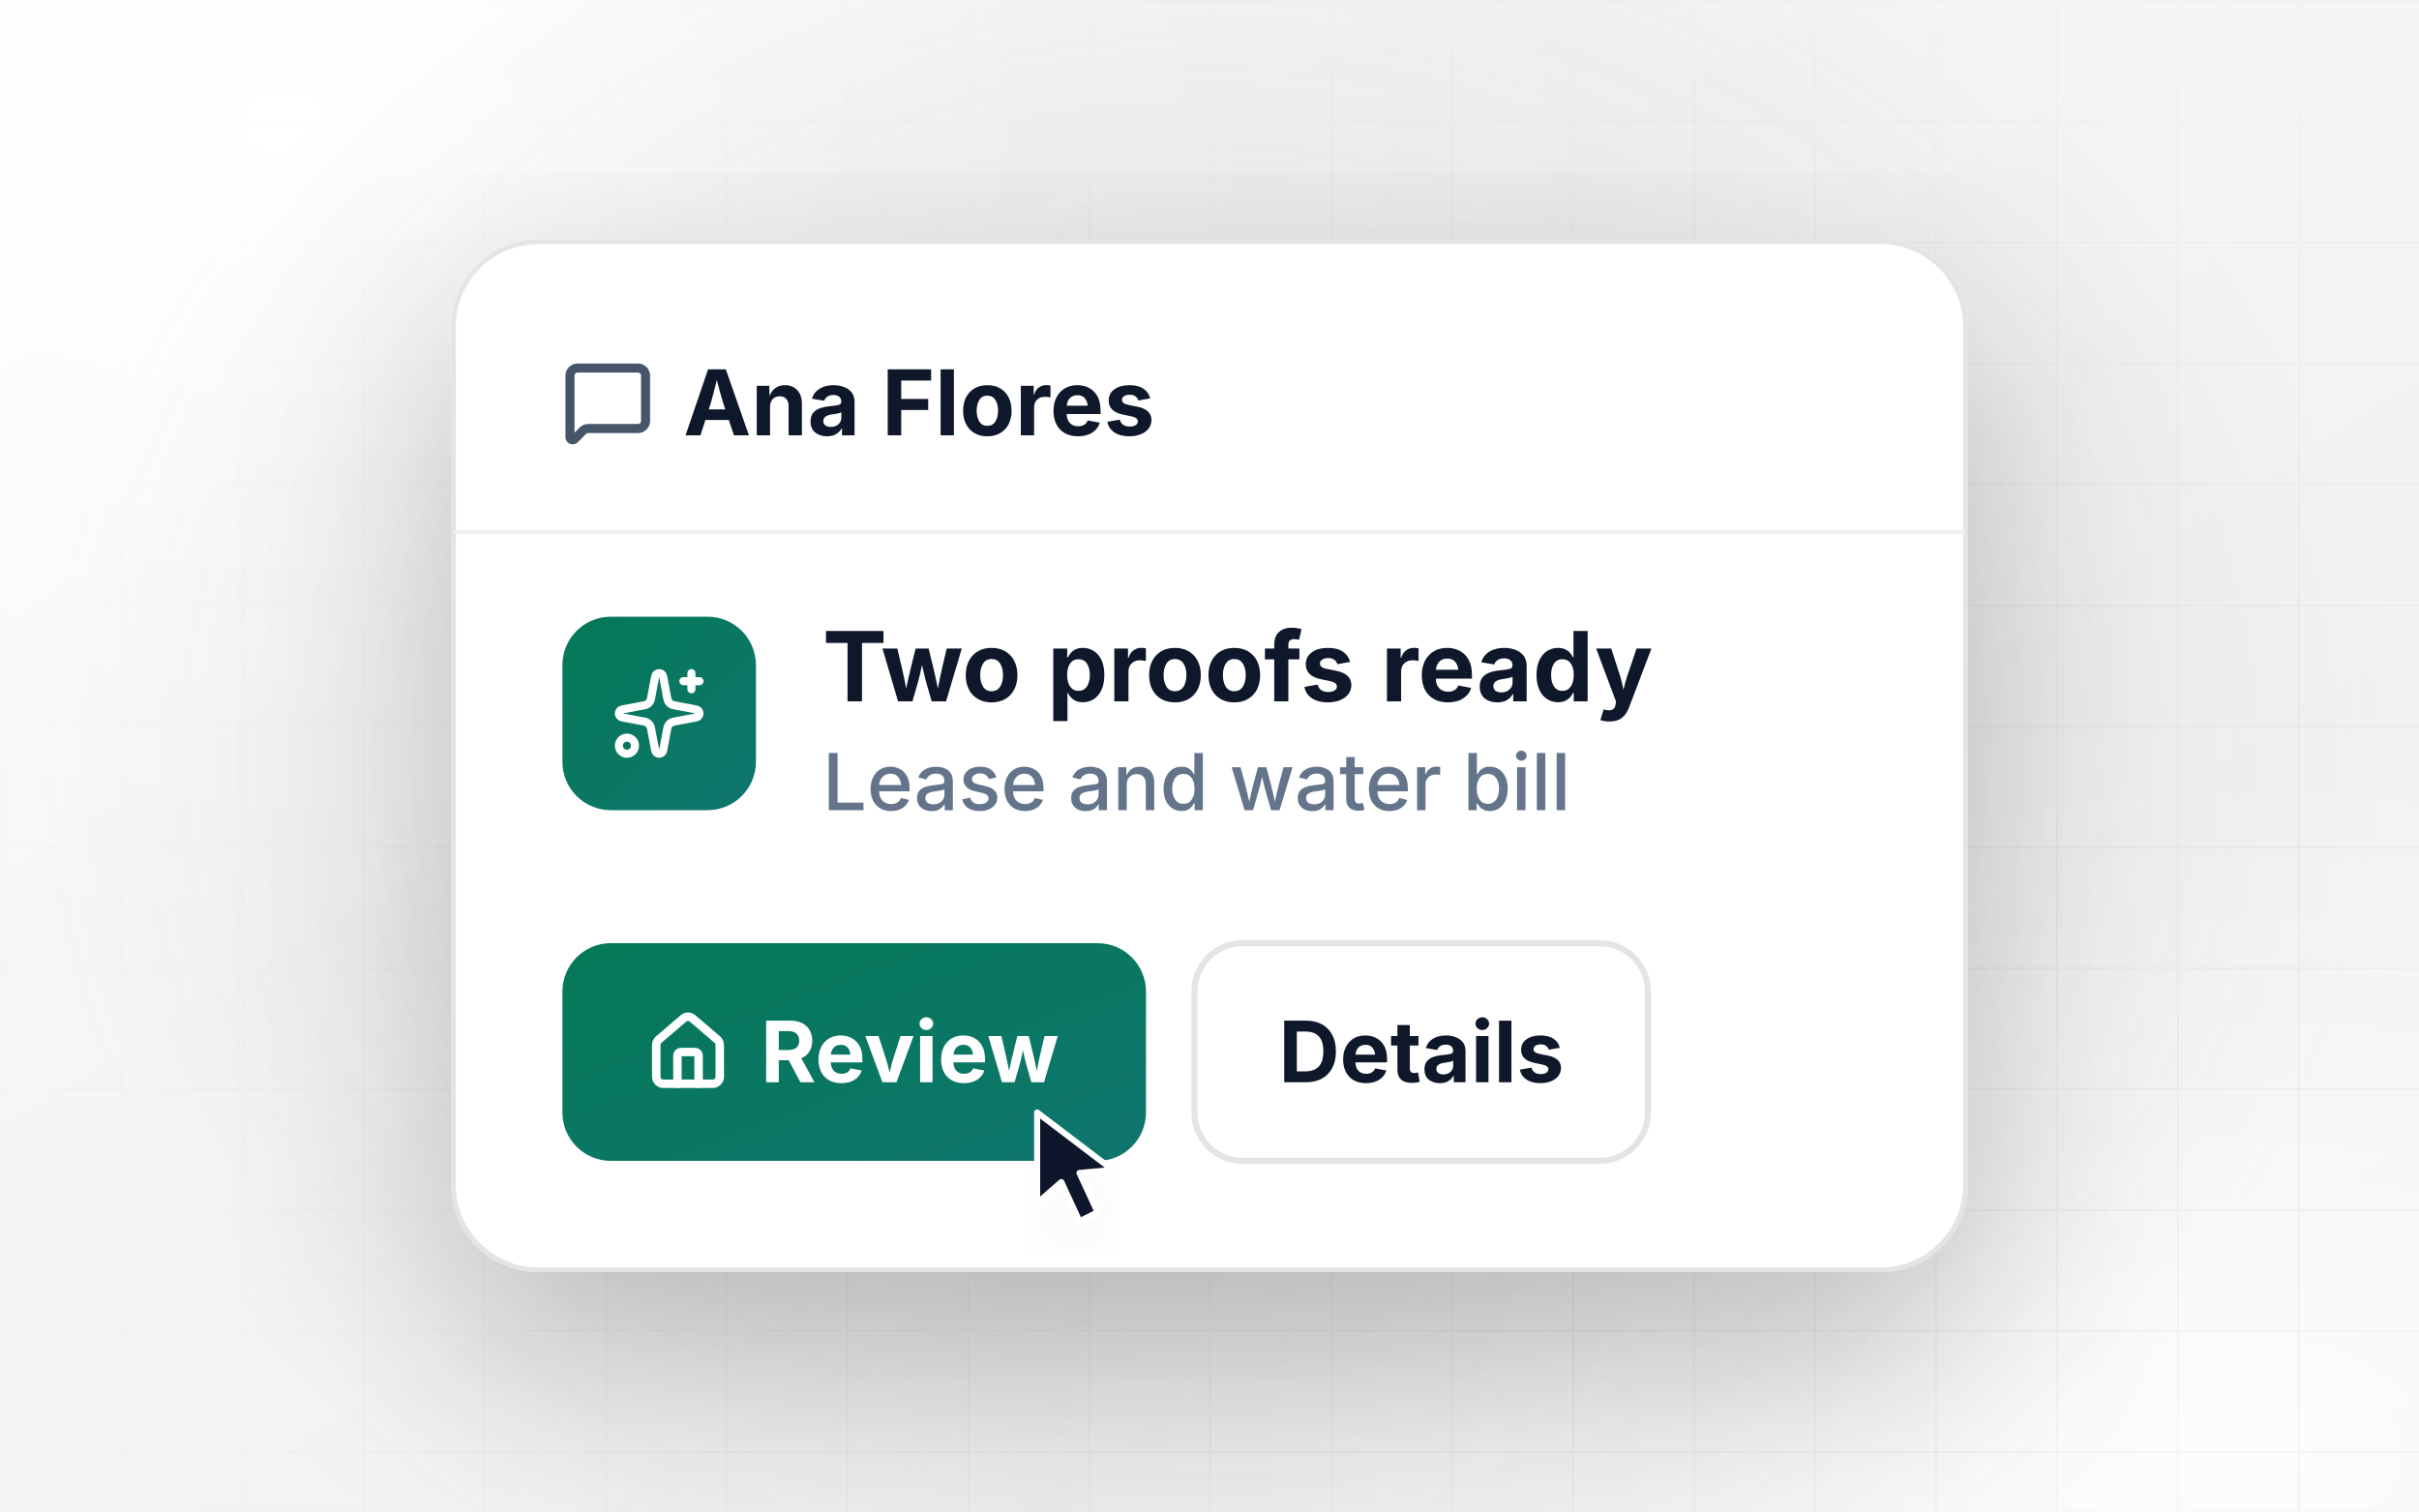
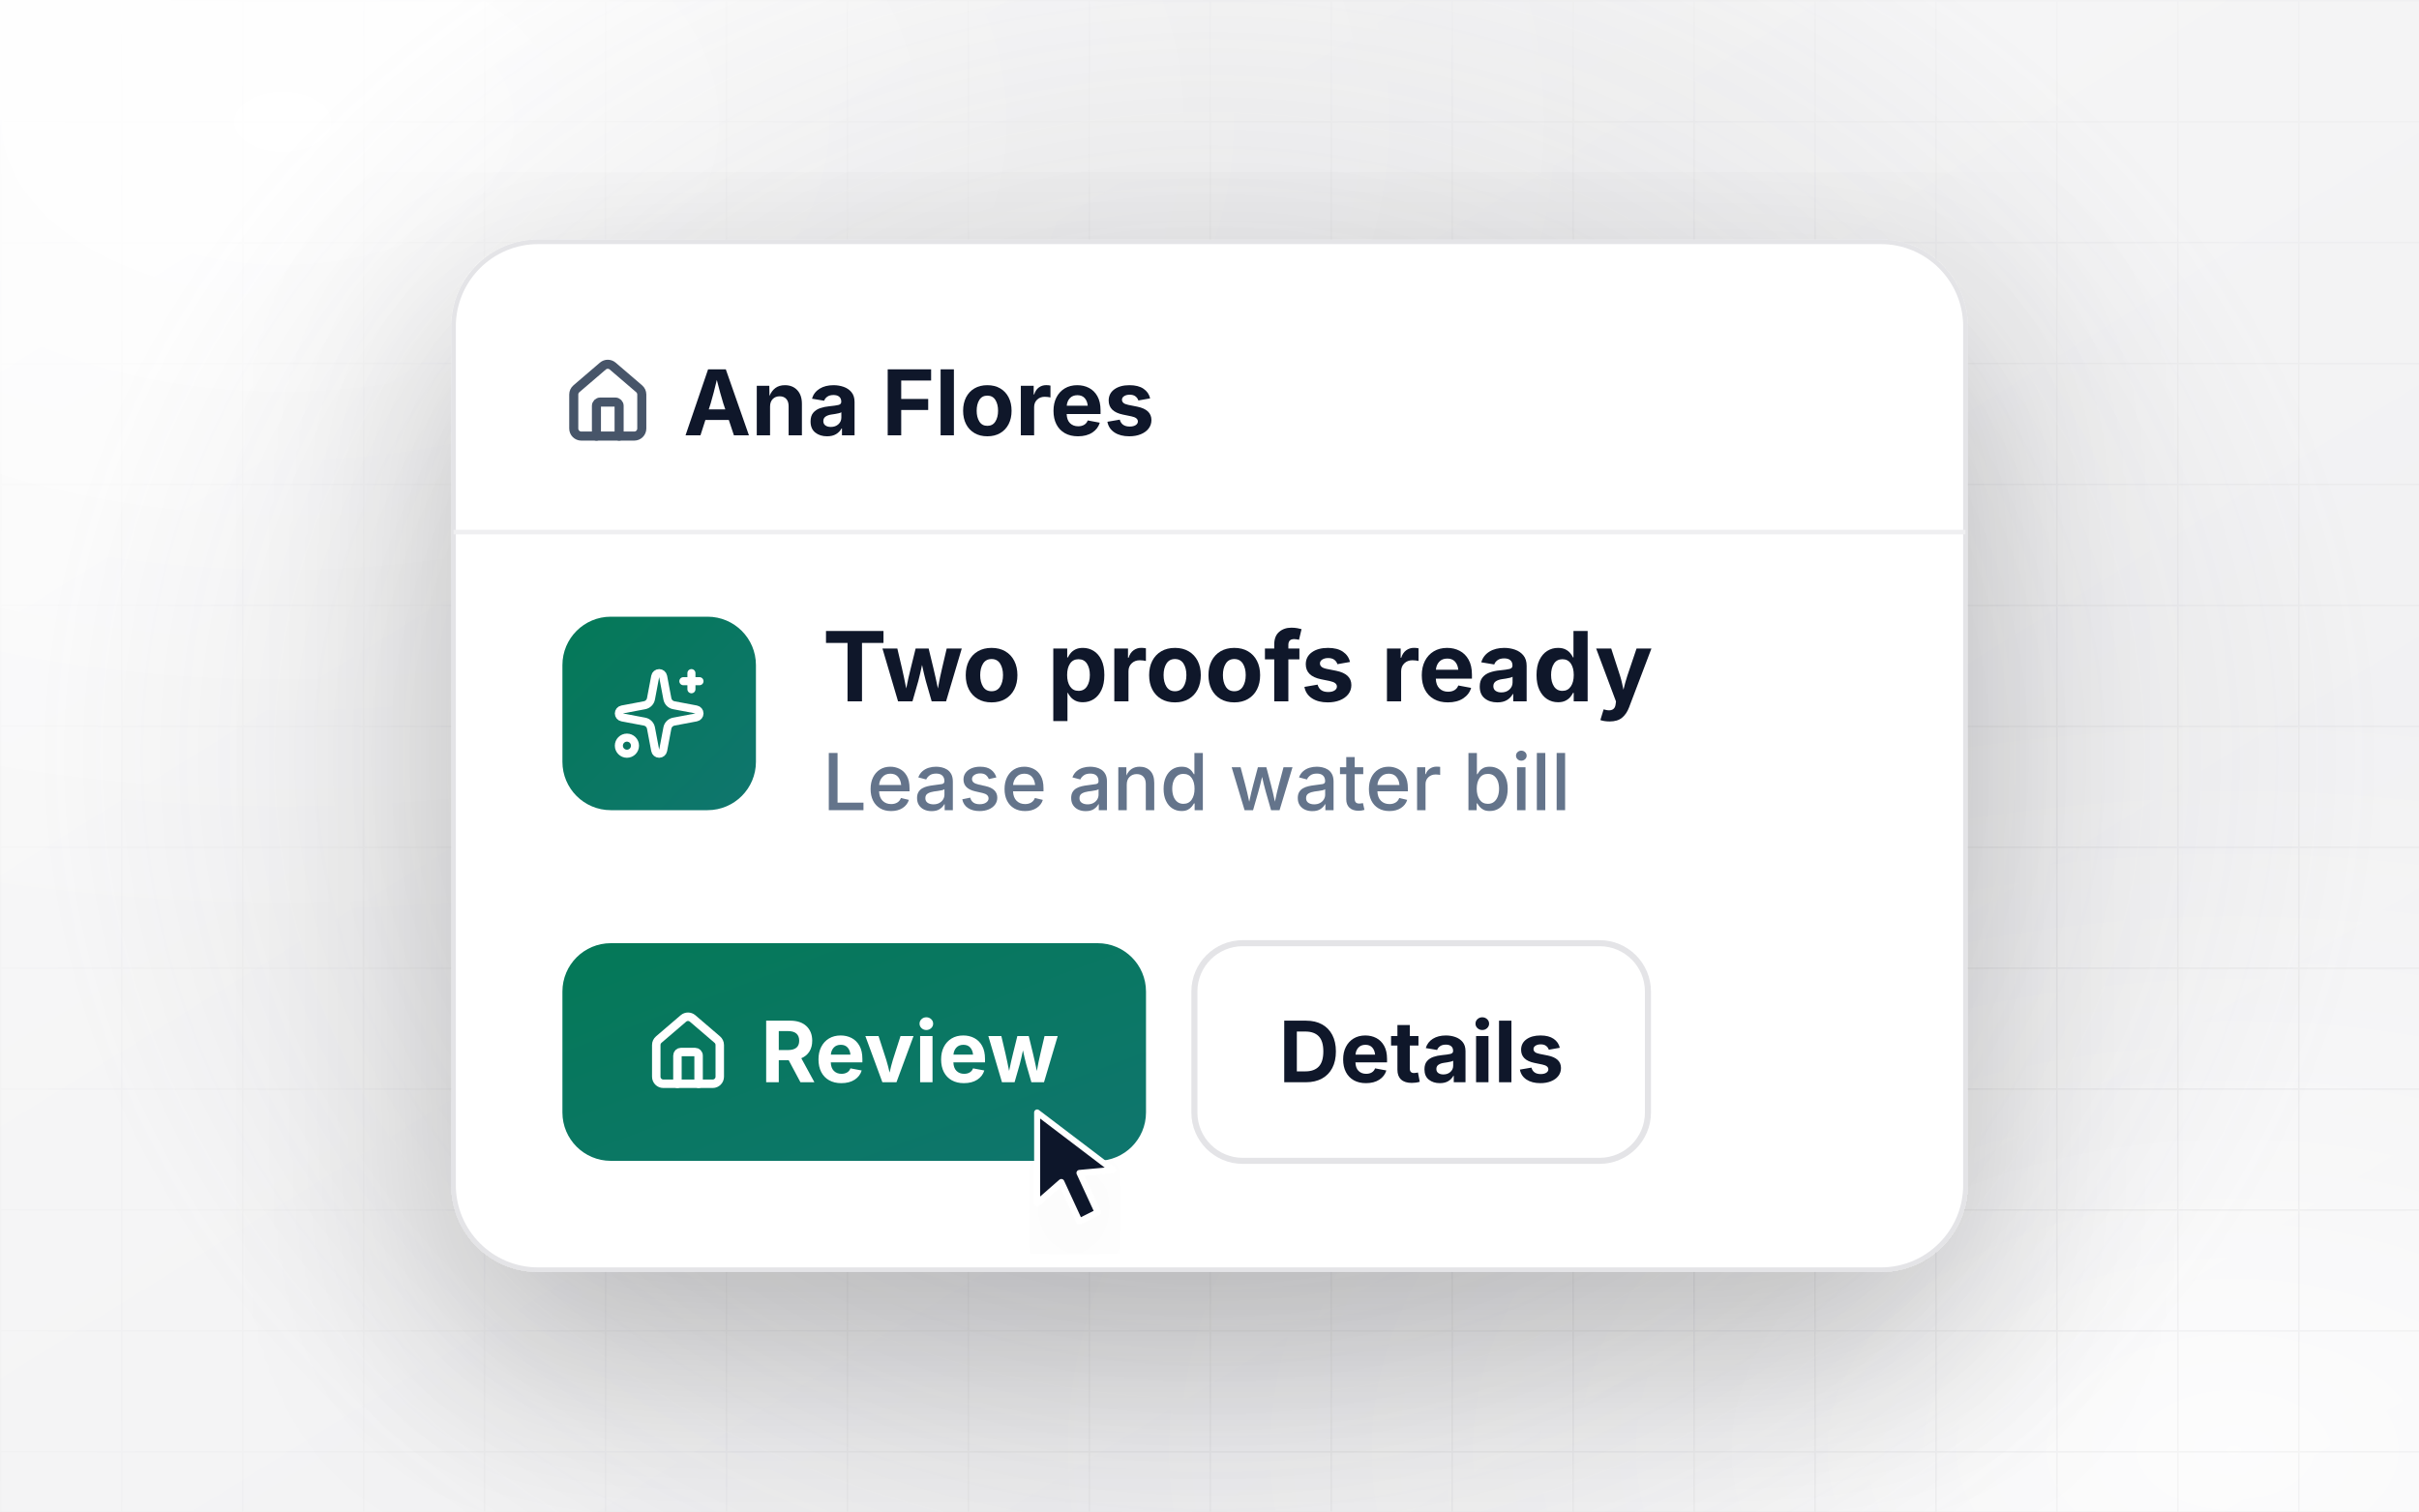
<svg xmlns="http://www.w3.org/2000/svg" xmlns:xlink="http://www.w3.org/1999/xlink" viewBox="0 0 800 500" width="800" height="500" role="img">
  <defs>
    <linearGradient id="bg" x1="0" y1="0" x2="1" y2="1">
      <stop offset="0" stop-color="#FAFAFA" />
      <stop offset="1" stop-color="#EEEEF0" />
    </linearGradient>
    <radialGradient id="glowA" cx="0.12" cy="0.08" r="0.55">
      <stop offset="0" stop-color="#FFFFFF" stop-opacity="0.95" />
      <stop offset="1" stop-color="#FFFFFF" stop-opacity="0" />
    </radialGradient>
    <radialGradient id="glowB" cx="0.92" cy="0.96" r="0.5">
      <stop offset="0" stop-color="#FFFFFF" stop-opacity="0.85" />
      <stop offset="1" stop-color="#FFFFFF" stop-opacity="0" />
    </radialGradient>
    <linearGradient id="gAcc" x1="0" y1="0" x2="1" y2="1">
      <stop offset="0" stop-color="#047857" />
      <stop offset="1" stop-color="#0F766E" />
    </linearGradient>
    <linearGradient id="gStroke" x1="0" y1="0" x2="1" y2="0">
      <stop offset="0" stop-color="#6EE7B7" />
      <stop offset="1" stop-color="#5EEAD4" />
    </linearGradient>
    <pattern id="grid" width="40" height="40" patternUnits="userSpaceOnUse">
      <path d="M40 0H0V40" fill="none" stroke="#52525B" stroke-opacity="0.07" stroke-width="1" />
    </pattern>
    <radialGradient id="fade" cx="0.5" cy="0.45" r="0.65">
      <stop offset="0" stop-color="#fff" stop-opacity="1" />
      <stop offset="1" stop-color="#fff" stop-opacity="0" />
    </radialGradient>
    <mask id="gridMask">
      <rect width="1200" height="800" fill="url(#fade)" />
    </mask>
    <filter id="e1" x="-10%" y="-10%" width="120%" height="140%">
      <feDropShadow dx="0" dy="1" stdDeviation="1.2" flood-color="#0F172A" flood-opacity="0.07" />
      <feDropShadow dx="0" dy="12" stdDeviation="18" flood-color="#18181B" flood-opacity="0.08" />
    </filter>
    <filter id="e2" x="-15%" y="-15%" width="130%" height="160%">
      <feDropShadow dx="0" dy="2" stdDeviation="3" flood-color="#0F172A" flood-opacity="0.10" />
      <feDropShadow dx="0" dy="28" stdDeviation="34" flood-color="#18181B" flood-opacity="0.20" />
    </filter>
    <radialGradient id="spot" cx="0.5" cy="0.5" r="0.5">
      <stop offset="0" stop-color="#71717A" stop-opacity="0.24" />
      <stop offset="1" stop-color="#71717A" stop-opacity="0" />
    </radialGradient>
    <path id="g700_A" d="M49 0 558 1490H958L1480 0H1141L1026 346H497L386 0ZM573 585H947L902 719Q866 833 830.0 966.0Q794 1099 755 1251Q718 1097 684.0 964.0Q650 831 616 719Z" />
    <path id="g700_n" d="M428 647V0H128V1118H411L415 887Q462 1004 548.0 1068.0Q634 1132 763 1132Q937 1132 1042.0 1020.0Q1147 908 1147 711V0H847V659Q847 763 793.5 822.0Q740 881 645 881Q549 881 488.5 819.5Q428 758 428 647Z" />
    <path id="g700_a" d="M440 -22Q280 -22 174.0 62.5Q68 147 68 313Q68 438 128.0 509.0Q188 580 284.0 613.0Q380 646 490 656Q634 670 697.5 685.5Q761 701 761 756V761Q761 832 715.5 871.0Q670 910 586 910Q499 910 446.0 872.5Q393 835 375 781L100 827Q143 972 271.5 1052.0Q400 1132 587 1132Q707 1132 815.5 1094.0Q924 1056 992.5 972.5Q1061 889 1061 753V0H777V155H767Q726 77 645.0 27.5Q564 -22 440 -22ZM525 189Q630 189 696.5 250.0Q763 311 763 400V521Q745 508 704.5 498.5Q664 489 619.0 481.5Q574 474 541 470Q458 458 407.0 423.0Q356 388 356 321Q356 256 403.5 222.5Q451 189 525 189Z" />
    <path id="g700_F" d="M135 0V1490H1115V1237H440V821H1049V572H440V0Z" />
    <path id="g700_l" d="M428 1490V0H128V1490Z" />
    <path id="g700_o" d="M628 -22Q460 -22 337.0 50.5Q214 123 147.5 252.5Q81 382 81 554Q81 727 147.5 857.0Q214 987 337.0 1059.5Q460 1132 628 1132Q796 1132 919.0 1059.5Q1042 987 1108.5 857.0Q1175 727 1175 554Q1175 382 1108.5 252.5Q1042 123 919.0 50.5Q796 -22 628 -22ZM628 214Q748 214 809.0 311.0Q870 408 870 555Q870 703 809.0 799.5Q748 896 628 896Q508 896 447.5 799.5Q387 703 387 555Q387 408 447.5 311.0Q508 214 628 214Z" />
    <path id="g700_r" d="M128 0V1118H418V923H430Q461 1026 533.5 1079.5Q606 1133 700 1133Q751 1133 797 1123V855Q777 861 738.5 865.5Q700 870 667 870Q563 870 495.5 805.0Q428 740 428 636V0Z" />
    <path id="g700_e" d="M633 -22Q462 -22 338.0 48.0Q214 118 147.5 247.0Q81 376 81 553Q81 726 147.5 856.0Q214 986 334.5 1059.0Q455 1132 618 1132Q764 1132 883.0 1070.0Q1002 1008 1072.5 882.0Q1143 756 1143 565V481H378Q383 344 454.0 274.0Q525 204 638 204Q717 204 773.5 237.5Q830 271 854 336L1126 285Q1085 146 956.5 62.0Q828 -22 633 -22ZM380 669H854Q843 778 784.0 842.0Q725 906 621 906Q513 906 451.0 839.5Q389 773 380 669Z" />
    <path id="g700_s" d="M572 -22Q370 -22 238.5 64.0Q107 150 78 306L357 354Q400 198 581 198Q667 198 716.5 230.5Q766 263 766 313Q766 398 622 428L429 468Q107 534 107 785Q107 946 236.0 1039.0Q365 1132 577 1132Q776 1132 894.0 1051.0Q1012 970 1043 834L777 787Q759 844 711.0 880.5Q663 917 581 917Q507 917 457.0 885.5Q407 854 407 804Q407 762 439.5 732.5Q472 703 551 687L752 647Q1072 582 1072 345Q1072 235 1008.0 152.5Q944 70 831.0 24.0Q718 -22 572 -22Z" />
    <path id="g700_T" d="M75 1237V1490H1292V1237H837V0H531V1237Z" />
    <path id="g700_w" d="M361 0 31 1118H346L443 705Q463 612 487.0 505.0Q511 398 534 273Q557 395 582.5 502.5Q608 610 631 705L733 1118H1009L1109 705Q1130 610 1155.5 503.0Q1181 396 1205 272Q1226 396 1249.0 503.0Q1272 610 1294 705L1391 1118H1710L1378 0H1073L949 431Q928 503 908.5 593.0Q889 683 869 771Q850 683 830.0 592.5Q810 502 790 431L666 0Z" />
    <path id="g700_p" d="M128 -418V1118H423V930H437Q457 974 495.5 1021.0Q534 1068 597.5 1100.0Q661 1132 756 1132Q880 1132 983.0 1068.0Q1086 1004 1147.5 876.0Q1209 748 1209 557Q1209 371 1149.0 242.5Q1089 114 986.0 47.5Q883 -19 754 -19Q663 -19 600.0 12.0Q537 43 497.5 88.5Q458 134 437 179H428V-418ZM662 222Q779 222 840.5 316.0Q902 410 902 558Q902 705 841.0 798.5Q780 892 662 892Q546 892 483.5 801.0Q421 710 421 558Q421 406 484.0 314.0Q547 222 662 222Z" />
    <path id="g700_f" d="M750 1118V889H516V0H217V889H20V1118H217V1204Q217 1382 321.0 1471.0Q425 1560 580 1560Q651 1560 709.0 1549.0Q767 1538 795 1529L741 1303Q723 1308 696.5 1313.0Q670 1318 641 1318Q572 1318 544.0 1285.5Q516 1253 516 1194V1118Z" />
    <path id="g700_d" d="M537 -19Q408 -19 305.0 47.5Q202 114 141.5 242.5Q81 371 81 557Q81 748 143.0 876.0Q205 1004 308.0 1068.0Q411 1132 535 1132Q630 1132 693.0 1100.0Q756 1068 794.5 1021.0Q833 974 853 930H863V1490H1163V0H868V179H853Q832 134 793.0 88.5Q754 43 691.0 12.0Q628 -19 537 -19ZM629 222Q743 222 806.0 314.0Q869 406 869 558Q869 710 806.5 801.0Q744 892 629 892Q511 892 450.0 798.5Q389 705 389 558Q389 410 450.5 316.0Q512 222 629 222Z" />
    <path id="g700_y" d="M120 -396 189 -170 226 -179Q317 -204 375.0 -175.5Q433 -147 443 -63L451 -3L31 1118H350L538 538Q561 465 577.0 392.5Q593 320 609 246Q627 321 646.5 393.5Q666 466 690 538L886 1118H1201L726 -132Q675 -267 579.5 -346.5Q484 -426 316 -426Q256 -426 204.0 -417.5Q152 -409 120 -396Z" />
    <path id="g500_L" d="M165 0V1490H393V196H1068V0Z" />
    <path id="g500_e" d="M630 -23Q465 -23 345.0 48.0Q225 119 160.5 248.0Q96 377 96 551Q96 723 159.5 854.0Q223 985 339.0 1058.5Q455 1132 611 1132Q738 1132 852.5 1075.5Q967 1019 1038.5 895.5Q1110 772 1110 570V492H317Q323 330 409.0 244.5Q495 159 632 159Q724 159 790.5 199.0Q857 239 886 317L1093 268Q1053 137 931.0 57.0Q809 -23 630 -23ZM318 656H892Q880 788 809.5 869.0Q739 950 612 950Q480 950 403.5 863.5Q327 777 318 656Z" />
    <path id="g500_a" d="M461 -25Q354 -25 268.5 14.5Q183 54 133.0 130.0Q83 206 83 316Q83 411 120.0 472.5Q157 534 219.0 569.5Q281 605 357.5 623.0Q434 641 513 650Q661 667 728.0 679.5Q795 692 795 751V757Q795 850 740.5 901.5Q686 953 581 953Q471 953 408.0 905.0Q345 857 322 800L115 854Q153 954 224.0 1015.0Q295 1076 386.5 1104.0Q478 1132 578 1132Q645 1132 721.0 1116.0Q797 1100 864.0 1058.5Q931 1017 973.0 940.0Q1015 863 1015 742V0H802V153H791Q758 87 677.5 31.0Q597 -25 461 -25ZM510 152Q599 152 663.0 187.5Q727 223 761.5 280.0Q796 337 796 403V546Q780 530 727.5 518.5Q675 507 617.0 499.0Q559 491 525 487Q432 474 365.5 436.5Q299 399 299 313Q299 233 358.5 192.5Q418 152 510 152Z" />
    <path id="g500_s" d="M549 -23Q367 -23 247.5 55.5Q128 134 98 283L305 326Q350 155 551 155Q658 155 720.5 199.5Q783 244 783 306Q783 412 626 447L438 490Q130 559 130 799Q130 899 185.5 974.0Q241 1049 338.5 1090.5Q436 1132 563 1132Q744 1132 847.0 1054.5Q950 977 986 853L789 810Q768 869 716.0 913.5Q664 958 565 958Q474 958 413.0 917.0Q352 876 352 813Q352 757 392.5 722.5Q433 688 525 667L705 627Q1010 558 1010 325Q1010 223 951.5 144.5Q893 66 789.0 21.5Q685 -23 549 -23Z" />
    <path id="g500_n" d="M368 662V0H148V1118H358L359 903Q411 1021 498.5 1076.5Q586 1132 704 1132Q875 1132 979.5 1024.5Q1084 917 1084 710V0H864V683Q864 804 801.0 872.0Q738 940 628 940Q516 940 442.0 867.5Q368 795 368 662Z" />
    <path id="g500_d" d="M564 -22Q428 -22 322.5 47.0Q217 116 156.5 246.0Q96 376 96 556Q96 738 157.0 867.0Q218 996 323.5 1064.0Q429 1132 564 1132Q668 1132 732.0 1097.5Q796 1063 831.5 1016.5Q867 970 886 936H898V1490H1118V0H904V175H886Q866 139 829.5 93.0Q793 47 729.0 12.5Q665 -22 564 -22ZM612 165Q752 165 827.0 274.0Q902 383 902 558Q902 732 828.0 838.5Q754 945 612 945Q515 945 450.5 894.0Q386 843 353.5 755.5Q321 668 321 558Q321 447 354.0 358.0Q387 269 452.0 217.0Q517 165 612 165Z" />
    <path id="g500_w" d="M393 0 57 1118H289L412 655Q435 565 461.5 457.5Q488 350 514 219Q540 345 566.0 453.0Q592 561 617 655L740 1118H960L1082 655Q1105 564 1131.0 456.5Q1157 349 1183 221Q1208 348 1234.0 455.0Q1260 562 1284 655L1407 1118H1641L1304 0H1083L945 481Q920 569 896.0 667.5Q872 766 849 867Q825 766 801.0 666.5Q777 567 752 481L614 0Z" />
    <path id="g500_t" d="M626 1118V939H403V302Q403 235 431.5 203.5Q460 172 525 172Q543 172 570.5 176.0Q598 180 618 184L657 8Q622 -4 581.5 -9.5Q541 -15 503 -15Q351 -15 267.0 63.5Q183 142 183 284V939H20V1118H183V1384H403V1118Z" />
    <path id="g500_r" d="M148 0V1118H361V938H373Q403 1029 480.5 1081.5Q558 1134 656 1134Q677 1134 704.5 1132.0Q732 1130 749 1128V918Q737 921 703.0 925.5Q669 930 634 930Q519 930 443.5 859.5Q368 789 368 679V0Z" />
    <path id="g500_b" d="M703 -22Q601 -22 537.0 12.5Q473 47 436.5 93.0Q400 139 380 175H362V0H148V1490H368V936H380Q399 970 434.5 1016.5Q470 1063 534.0 1097.5Q598 1132 703 1132Q837 1132 942.5 1064.0Q1048 996 1109.0 867.0Q1170 738 1170 556Q1170 376 1110.0 246.0Q1050 116 944.5 47.0Q839 -22 703 -22ZM654 165Q750 165 814.5 217.0Q879 269 912.0 358.0Q945 447 945 558Q945 668 912.5 755.5Q880 843 815.5 894.0Q751 945 654 945Q512 945 438.0 838.5Q364 732 364 558Q364 383 439.0 274.0Q514 165 654 165Z" />
    <path id="g500_i" d="M148 0V1118H368V0ZM259 1289Q202 1289 161.5 1327.0Q121 1365 121 1419Q121 1474 161.5 1512.0Q202 1550 259 1550Q316 1550 357.0 1512.0Q398 1474 398 1419Q398 1365 357.0 1327.0Q316 1289 259 1289Z" />
    <path id="g500_l" d="M368 1490V0H148V1490Z" />
    <path id="g700_R" d="M135 0V1490H716Q970 1490 1109.5 1357.5Q1249 1225 1249 1005Q1249 852 1181.0 743.5Q1113 635 985 581L1302 0H964L680 532H440V0ZM440 779H660Q934 779 934 1005Q934 1118 866.5 1178.0Q799 1238 659 1238H440Z" />
    <path id="g700_v" d="M443 0 31 1118H350L538 538Q561 463 580.5 387.0Q600 311 618 233Q635 311 653.5 386.5Q672 462 696 538L882 1118H1197L784 0Z" />
    <path id="g700_i" d="M128 0V1118H428V0ZM278 1264Q210 1264 162.0 1309.0Q114 1354 114 1418Q114 1482 162.0 1527.0Q210 1572 278 1572Q346 1572 394.5 1527.0Q443 1482 443 1418Q443 1354 394.5 1309.0Q346 1264 278 1264Z" />
    <path id="g700_D" d="M659 0H135V1490H664Q888 1490 1049.5 1400.5Q1211 1311 1298.0 1144.5Q1385 978 1385 746Q1385 513 1298.0 346.0Q1211 179 1048.0 89.5Q885 0 659 0ZM440 263H644Q859 263 970.0 379.0Q1081 495 1081 746Q1081 996 970.5 1111.5Q860 1227 646 1227H440Z" />
    <path id="g700_t" d="M683 1118V889H474V327Q474 223 576 223Q593 223 623.5 227.5Q654 232 671 236L714 11Q664 -4 614.5 -10.0Q565 -16 520 -16Q352 -16 263.0 65.5Q174 147 174 301V889H20V1118H174V1384H474V1118Z" />
  </defs>
  <style>
.pulse{transform-box:fill-box;transform-origin:center;animation:pulse 2.4s cubic-bezier(.2,.7,.3,1) infinite}
@keyframes pulse{0%{transform:scale(1);opacity:.30}75%{transform:scale(2.1);opacity:0}100%{transform:scale(2.1);opacity:0}}
.caret{animation:blink 1.1s steps(1) infinite}
@keyframes blink{0%,55%{opacity:1}56%,100%{opacity:0}}
.press{transform-box:fill-box;transform-origin:0 0;animation:press 3.2s ease-in-out infinite}
@keyframes press{0%,58%,100%{transform:translate(0,0) scale(1)}66%{transform:translate(1.5px,2px) scale(.9)}74%{transform:translate(0,0) scale(1)}}
.ripple{transform-box:fill-box;transform-origin:center;opacity:0;animation:ripple 3.2s ease-out infinite}
@keyframes ripple{0%,62%{opacity:0;transform:scale(.4)}68%{opacity:.5}100%{opacity:0;transform:scale(2.4)}}
.sweep{animation:sweep 4.8s cubic-bezier(.45,0,.2,1) infinite}
@keyframes sweep{0%{transform:translateY(-470px);opacity:0}8%{opacity:1}72%{transform:translateY(0);opacity:1}100%{transform:translateY(0);opacity:1}}
.ring{transform-box:fill-box;transform-origin:50% 12%;animation:ring 4s ease-in-out infinite}
@keyframes ring{0%,70%,100%{transform:rotate(0)}74%{transform:rotate(14deg)}78%{transform:rotate(-12deg)}82%{transform:rotate(8deg)}86%{transform:rotate(-4deg)}90%{transform:rotate(0)}}
.glow{animation:glow 2.6s ease-in-out infinite}
@keyframes glow{0%,100%{opacity:1}50%{opacity:.45}}
.float{animation:float 6s ease-in-out infinite}
@keyframes float{0%,100%{transform:translateY(0)}50%{transform:translateY(-6px)}}
@media (prefers-reduced-motion: reduce){*{animation:none!important}}
</style>
  <rect width="800" height="500" fill="url(#bg)" />
  <rect width="800" height="500" fill="url(#glowA)" />
  <rect width="800" height="500" fill="url(#glowB)" />
  <rect width="800" height="500" fill="url(#grid)" mask="url(#gridMask)" />
  <ellipse cx="400.0" cy="250.0" rx="390.0" ry="323.0" fill="url(#spot)" />
  <rect x="150" y="80" width="500" height="340" rx="28" fill="#fff" stroke="#E4E4E7" stroke-width="1.5" filter="url(#e2)" />
  <g transform="translate(186 118) scale(1.25)" fill="none" stroke="#475569" stroke-width="2.4" stroke-linecap="round" stroke-linejoin="round">
-     <path d="M22 17a2 2 0 0 1-2 2H6.828a2 2 0 0 0-1.414.586l-2.202 2.202A.71.71 0 0 1 2 21.286V5a2 2 0 0 1 2-2h16a2 2 0 0 1 2 2z" />
+     <path d="M15 21v-8a1 1 0 0 0-1-1h-4a1 1 0 0 0-1 1v8" />
+     <path d="M3 10a2 2 0 0 1 .709-1.528l7-6a2 2 0 0 1 2.582 0l7 6A2 2 0 0 1 21 10v9a2 2 0 0 1-2 2H5a2 2 0 0 1-2-2z" />
  </g>
  <g>
    <use href="#g700_A" xlink:href="#g700_A" transform="translate(226.00 144.00) scale(0.01465 -0.01465)" fill="#0F172A" />
    <use href="#g700_n" xlink:href="#g700_n" transform="translate(248.40 144.00) scale(0.01465 -0.01465)" fill="#0F172A" />
    <use href="#g700_a" xlink:href="#g700_a" transform="translate(267.07 144.00) scale(0.01465 -0.01465)" fill="#0F172A" />
    <use href="#g700_F" xlink:href="#g700_F" transform="translate(291.60 144.00) scale(0.01465 -0.01465)" fill="#0F172A" />
    <use href="#g700_l" xlink:href="#g700_l" transform="translate(309.20 144.00) scale(0.01465 -0.01465)" fill="#0F172A" />
    <use href="#g700_o" xlink:href="#g700_o" transform="translate(317.33 144.00) scale(0.01465 -0.01465)" fill="#0F172A" />
    <use href="#g700_r" xlink:href="#g700_r" transform="translate(335.73 144.00) scale(0.01465 -0.01465)" fill="#0F172A" />
    <use href="#g700_e" xlink:href="#g700_e" transform="translate(347.22 144.00) scale(0.01465 -0.01465)" fill="#0F172A" />
    <use href="#g700_s" xlink:href="#g700_s" transform="translate(365.09 144.00) scale(0.01465 -0.01465)" fill="#0F172A" />
  </g>
  <line x1="150" y1="176" x2="650" y2="176" stroke="#EFEFF1" stroke-width="1.5" />
  <rect x="186" y="204" width="64" height="64" rx="16" fill="url(#gAcc)" />
  <g transform="translate(202 220) scale(1.3333)" fill="none" stroke="#fff" stroke-width="2" stroke-linecap="round" stroke-linejoin="round">
    <path d="M11.017 2.814a1 1 0 0 1 1.966 0l1.051 5.558a2 2 0 0 0 1.594 1.594l5.558 1.051a1 1 0 0 1 0 1.966l-5.558 1.051a2 2 0 0 0-1.594 1.594l-1.051 5.558a1 1 0 0 1-1.966 0l-1.051-5.558a2 2 0 0 0-1.594-1.594l-5.558-1.051a1 1 0 0 1 0-1.966l5.558-1.051a2 2 0 0 0 1.594-1.594z" />
    <path d="M20 2v4" />
    <path d="M22 4h-4" />
    <circle cx="4" cy="20" r="2" />
  </g>
  <g>
    <use href="#g700_T" xlink:href="#g700_T" transform="translate(272.00 232.00) scale(0.01562 -0.01562)" fill="#0F172A" />
    <use href="#g700_w" xlink:href="#g700_w" transform="translate(291.36 232.00) scale(0.01562 -0.01562)" fill="#0F172A" />
    <use href="#g700_o" xlink:href="#g700_o" transform="translate(318.12 232.00) scale(0.01562 -0.01562)" fill="#0F172A" />
    <use href="#g700_p" xlink:href="#g700_p" transform="translate(346.34 232.00) scale(0.01562 -0.01562)" fill="#0F172A" />
    <use href="#g700_r" xlink:href="#g700_r" transform="translate(366.52 232.00) scale(0.01562 -0.01562)" fill="#0F172A" />
    <use href="#g700_o" xlink:href="#g700_o" transform="translate(378.77 232.00) scale(0.01562 -0.01562)" fill="#0F172A" />
    <use href="#g700_o" xlink:href="#g700_o" transform="translate(398.39 232.00) scale(0.01562 -0.01562)" fill="#0F172A" />
    <use href="#g700_f" xlink:href="#g700_f" transform="translate(418.02 232.00) scale(0.01562 -0.01562)" fill="#0F172A" />
    <use href="#g700_s" xlink:href="#g700_s" transform="translate(430.17 232.00) scale(0.01562 -0.01562)" fill="#0F172A" />
    <use href="#g700_r" xlink:href="#g700_r" transform="translate(456.69 232.00) scale(0.01562 -0.01562)" fill="#0F172A" />
    <use href="#g700_e" xlink:href="#g700_e" transform="translate(468.94 232.00) scale(0.01562 -0.01562)" fill="#0F172A" />
    <use href="#g700_a" xlink:href="#g700_a" transform="translate(488.31 232.00) scale(0.01562 -0.01562)" fill="#0F172A" />
    <use href="#g700_d" xlink:href="#g700_d" transform="translate(506.89 232.00) scale(0.01562 -0.01562)" fill="#0F172A" />
    <use href="#g700_y" xlink:href="#g700_y" transform="translate(527.39 232.00) scale(0.01562 -0.01562)" fill="#0F172A" />
  </g>
  <g>
    <use href="#g500_L" xlink:href="#g500_L" transform="translate(272.00 268.00) scale(0.0127 -0.0127)" fill="#64748B" />
    <use href="#g500_e" xlink:href="#g500_e" transform="translate(286.70 268.00) scale(0.0127 -0.0127)" fill="#64748B" />
    <use href="#g500_a" xlink:href="#g500_a" transform="translate(302.23 268.00) scale(0.0127 -0.0127)" fill="#64748B" />
    <use href="#g500_s" xlink:href="#g500_s" transform="translate(316.99 268.00) scale(0.0127 -0.0127)" fill="#64748B" />
    <use href="#g500_e" xlink:href="#g500_e" transform="translate(331.00 268.00) scale(0.0127 -0.0127)" fill="#64748B" />
    <use href="#g500_a" xlink:href="#g500_a" transform="translate(353.20 268.00) scale(0.0127 -0.0127)" fill="#64748B" />
    <use href="#g500_n" xlink:href="#g500_n" transform="translate(367.96 268.00) scale(0.0127 -0.0127)" fill="#64748B" />
    <use href="#g500_d" xlink:href="#g500_d" transform="translate(383.60 268.00) scale(0.0127 -0.0127)" fill="#64748B" />
    <use href="#g500_w" xlink:href="#g500_w" transform="translate(406.61 268.00) scale(0.0127 -0.0127)" fill="#64748B" />
    <use href="#g500_a" xlink:href="#g500_a" transform="translate(428.14 268.00) scale(0.0127 -0.0127)" fill="#64748B" />
    <use href="#g500_t" xlink:href="#g500_t" transform="translate(442.90 268.00) scale(0.0127 -0.0127)" fill="#64748B" />
    <use href="#g500_e" xlink:href="#g500_e" transform="translate(451.50 268.00) scale(0.0127 -0.0127)" fill="#64748B" />
    <use href="#g500_r" xlink:href="#g500_r" transform="translate(466.77 268.00) scale(0.0127 -0.0127)" fill="#64748B" />
    <use href="#g500_b" xlink:href="#g500_b" transform="translate(483.76 268.00) scale(0.0127 -0.0127)" fill="#64748B" />
    <use href="#g500_i" xlink:href="#g500_i" transform="translate(499.83 268.00) scale(0.0127 -0.0127)" fill="#64748B" />
    <use href="#g500_l" xlink:href="#g500_l" transform="translate(506.38 268.00) scale(0.0127 -0.0127)" fill="#64748B" />
    <use href="#g500_l" xlink:href="#g500_l" transform="translate(512.93 268.00) scale(0.0127 -0.0127)" fill="#64748B" />
  </g>
  <rect x="186" y="312" width="193" height="72" rx="16" fill="url(#gAcc)" />
  <g transform="translate(213.5361 334.0) scale(1.1667)" fill="none" stroke="#fff" stroke-width="2.4" stroke-linecap="round" stroke-linejoin="round">
    <path d="M15 21v-8a1 1 0 0 0-1-1h-4a1 1 0 0 0-1 1v8" />
    <path d="M3 10a2 2 0 0 1 .709-1.528l7-6a2 2 0 0 1 2.582 0l7 6A2 2 0 0 1 21 10v9a2 2 0 0 1-2 2H5a2 2 0 0 1-2-2z" />
  </g>
  <g>
    <use href="#g700_R" xlink:href="#g700_R" transform="translate(251.54 358.00) scale(0.01367 -0.01367)" fill="#fff" />
    <use href="#g700_e" xlink:href="#g700_e" transform="translate(269.58 358.00) scale(0.01367 -0.01367)" fill="#fff" />
    <use href="#g700_v" xlink:href="#g700_v" transform="translate(285.76 358.00) scale(0.01367 -0.01367)" fill="#fff" />
    <use href="#g700_i" xlink:href="#g700_i" transform="translate(302.55 358.00) scale(0.01367 -0.01367)" fill="#fff" />
    <use href="#g700_e" xlink:href="#g700_e" transform="translate(310.13 358.00) scale(0.01367 -0.01367)" fill="#fff" />
    <use href="#g700_w" xlink:href="#g700_w" transform="translate(326.43 358.00) scale(0.01367 -0.01367)" fill="#fff" />
  </g>
  <rect x="395" y="312" width="150" height="72" rx="16" fill="#fff" stroke="#E4E4E7" stroke-width="2" />
  <g>
    <use href="#g700_D" xlink:href="#g700_D" transform="translate(422.87 358.00) scale(0.01367 -0.01367)" fill="#0F172A" />
    <use href="#g700_e" xlink:href="#g700_e" transform="translate(443.09 358.00) scale(0.01367 -0.01367)" fill="#0F172A" />
    <use href="#g700_t" xlink:href="#g700_t" transform="translate(459.77 358.00) scale(0.01367 -0.01367)" fill="#0F172A" />
    <use href="#g700_a" xlink:href="#g700_a" transform="translate(470.16 358.00) scale(0.01367 -0.01367)" fill="#0F172A" />
    <use href="#g700_i" xlink:href="#g700_i" transform="translate(486.41 358.00) scale(0.01367 -0.01367)" fill="#0F172A" />
    <use href="#g700_l" xlink:href="#g700_l" transform="translate(494.00 358.00) scale(0.01367 -0.01367)" fill="#0F172A" />
    <use href="#g700_s" xlink:href="#g700_s" transform="translate(501.59 358.00) scale(0.01367 -0.01367)" fill="#0F172A" />
  </g>
  <circle class="ripple" cx="343" cy="368" r="14" fill="#047857" />
  <g class="press">
    <g filter="url(#e1)">
      <path d="M343 368 l0 30 l8 -7 l6 13 l6 -3 l-6 -13 l11 -1 z" fill="#0F172A" stroke="#fff" stroke-width="2" stroke-linejoin="round" />
    </g>
  </g>
</svg>
